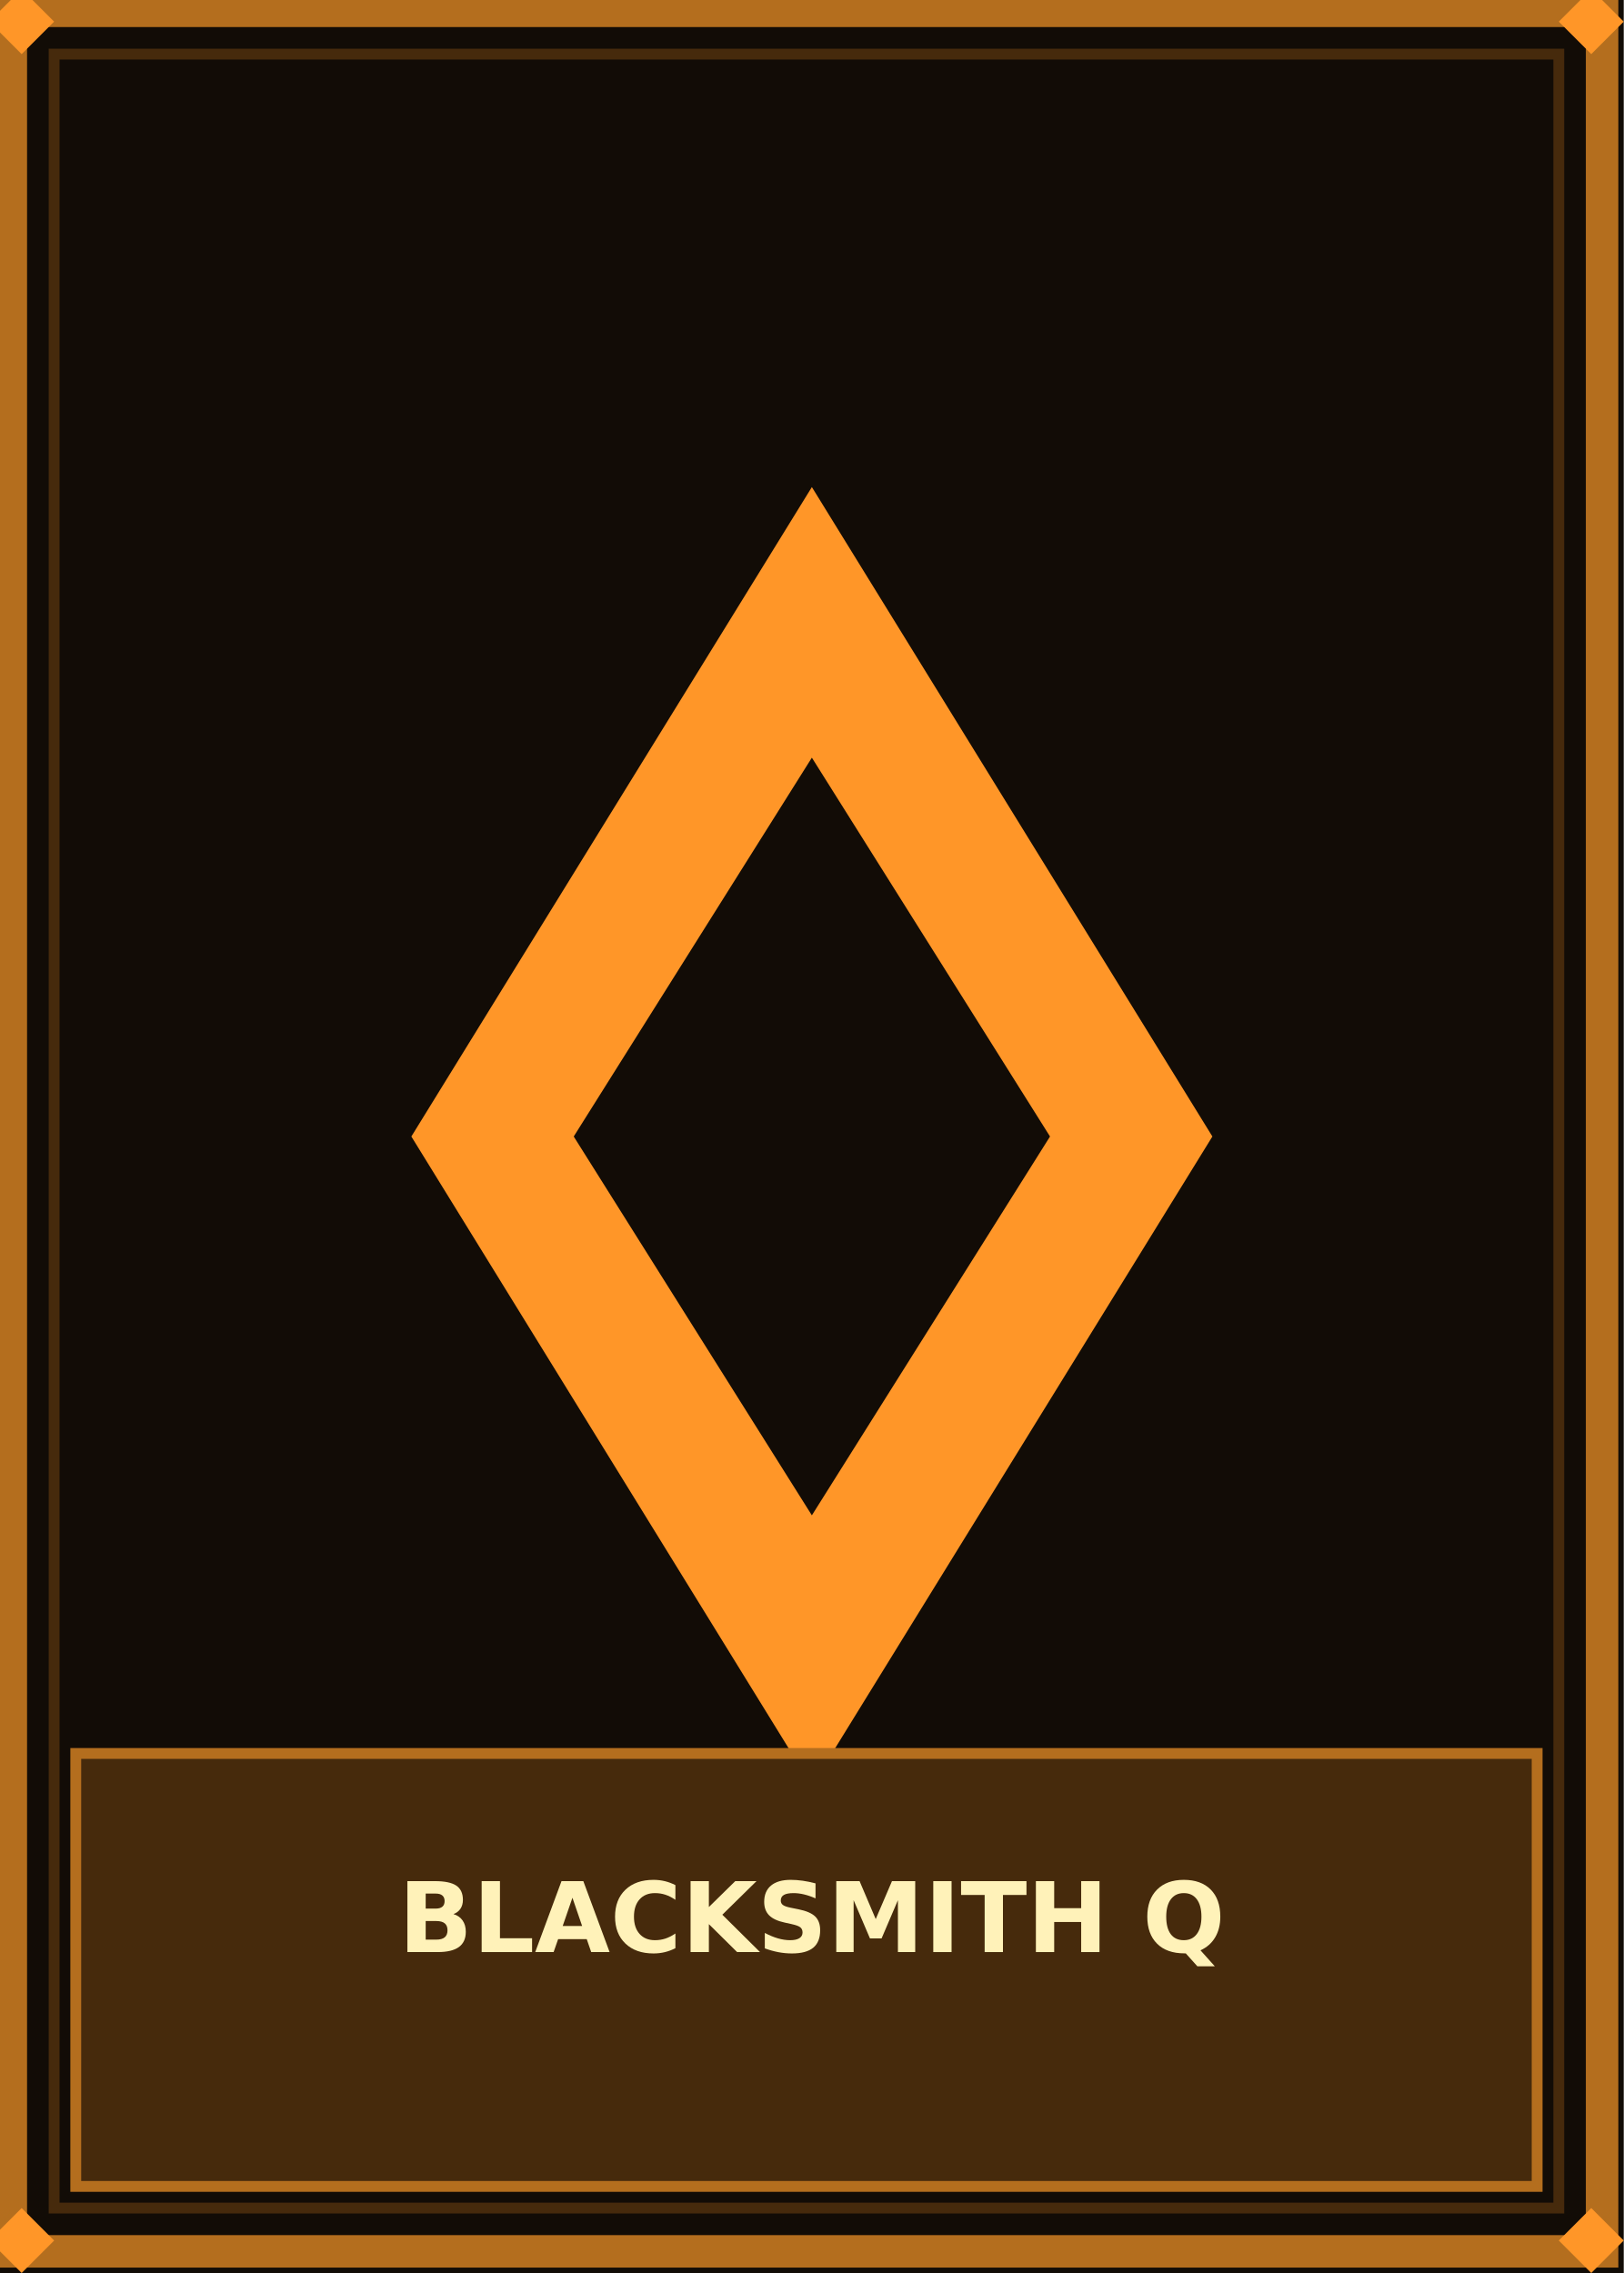
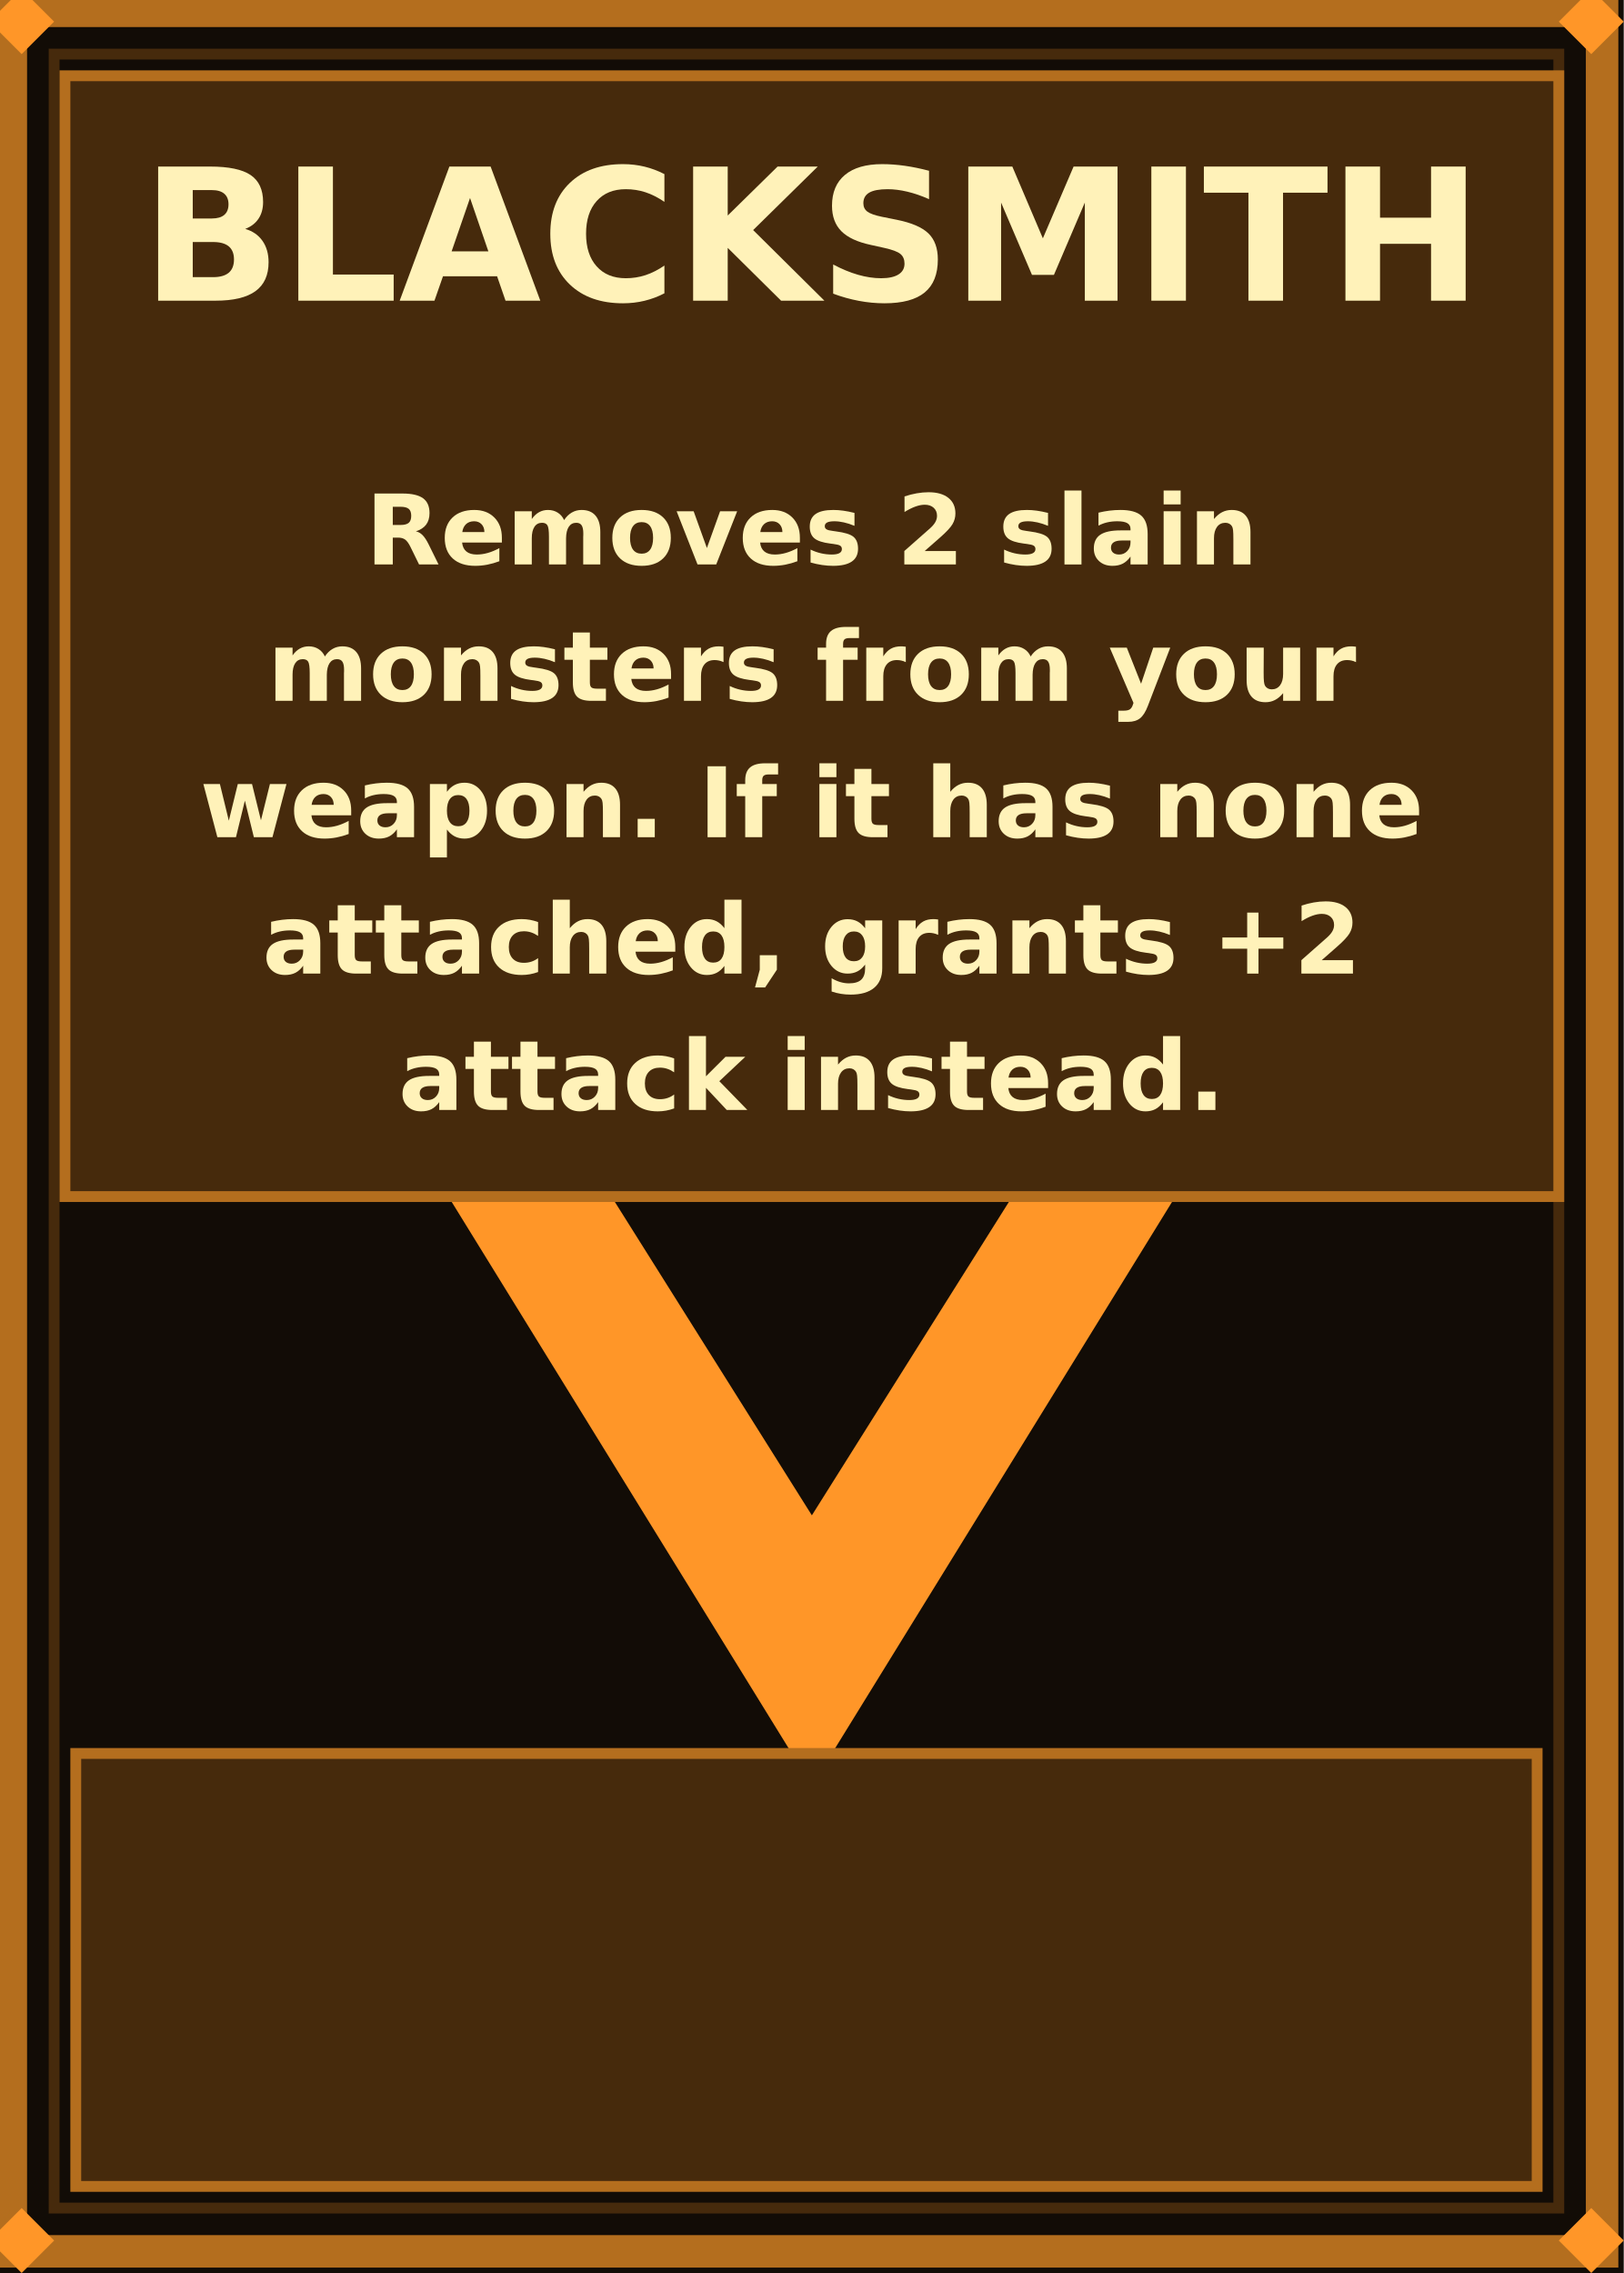
<svg xmlns="http://www.w3.org/2000/svg" width="150" height="210" viewBox="0 0 150 210">
  <rect x="0" y="0" width="150" height="210" fill="rgb(18,12,6)" />
  <rect x="1" y="1" width="147" height="207" fill="none" stroke="rgb(180,110,30)" stroke-width="3" />
  <rect x="5" y="5" width="139" height="199" fill="none" stroke="rgb(70,42,12)" stroke-width="1" />
  <polygon points="2,-1 5,2 2,5 -1,2" fill="rgb(255,150,40)" stroke-linejoin="round" />
  <polygon points="147,-1 150,2 147,5 144,2" fill="rgb(255,150,40)" stroke-linejoin="round" />
  <polygon points="2,204 5,207 2,210 -1,207" fill="rgb(255,150,40)" stroke-linejoin="round" />
  <polygon points="147,204 150,207 147,210 144,207" fill="rgb(255,150,40)" stroke-linejoin="round" />
  <polygon points="75,45 112,105 75,165 38,105" fill="rgb(255,150,40)" />
  <polygon points="75,70 97,105 75,140 53,105" fill="rgb(18,12,6)" />
  <rect x="7" y="162" width="135" height="40" fill="rgb(70,42,12)" />
  <rect x="7" y="162" width="135" height="40" fill="none" stroke="rgb(180,110,30)" stroke-width="1" />
-   <path transform="translate(36.81,180.35) scale(0.00439,-0.00439)" d="M786 915Q877 915 924.0 955.0Q971 995 971 1073Q971 1150 924.0 1190.5Q877 1231 786 1231H573V915ZM799 262Q915 262 973.5 311.0Q1032 360 1032 459Q1032 556 974.0 604.5Q916 653 799 653H573V262ZM1157 799Q1281 763 1349.0 666.0Q1417 569 1417 428Q1417 212 1271.0 106.0Q1125 0 827 0H188V1493H766Q1077 1493 1216.5 1399.0Q1356 1305 1356 1098Q1356 989 1305.0 912.5Q1254 836 1157 799Z" fill="rgb(255,242,185)" />
-   <path transform="translate(43.67,180.35) scale(0.00439,-0.00439)" d="M188 1493H573V291H1249V0H188Z" fill="rgb(255,242,185)" />
-   <path transform="translate(49.40,180.35) scale(0.00439,-0.00439)" d="M1094 272H492L397 0H10L563 1493H1022L1575 0H1188ZM588 549H997L793 1143Z" fill="rgb(255,242,185)" />
-   <path transform="translate(56.37,180.35) scale(0.00439,-0.00439)" d="M1372 82Q1266 27 1151.0 -1.0Q1036 -29 911 -29Q538 -29 320.0 179.5Q102 388 102 745Q102 1103 320.0 1311.5Q538 1520 911 1520Q1036 1520 1151.0 1492.0Q1266 1464 1372 1409V1100Q1265 1173 1161.0 1207.0Q1057 1241 942 1241Q736 1241 618.0 1109.0Q500 977 500 745Q500 514 618.0 382.0Q736 250 942 250Q1057 250 1161.0 284.0Q1265 318 1372 391Z" fill="rgb(255,242,185)" />
-   <path transform="translate(62.97,180.35) scale(0.00439,-0.00439)" d="M188 1493H573V948L1128 1493H1575L856 786L1649 0H1167L573 588V0H188Z" fill="rgb(255,242,185)" />
-   <path transform="translate(69.95,180.35) scale(0.00439,-0.00439)" d="M1227 1446V1130Q1104 1185 987.0 1213.0Q870 1241 766 1241Q628 1241 562.0 1203.0Q496 1165 496 1085Q496 1025 540.5 991.5Q585 958 702 934L866 901Q1115 851 1220.0 749.0Q1325 647 1325 459Q1325 212 1178.5 91.5Q1032 -29 731 -29Q589 -29 446.0 -2.0Q303 25 160 78V403Q303 327 436.5 288.5Q570 250 694 250Q820 250 887.0 292.0Q954 334 954 412Q954 482 908.5 520.0Q863 558 727 588L578 621Q354 669 250.5 774.0Q147 879 147 1057Q147 1280 291.0 1400.0Q435 1520 705 1520Q828 1520 958.0 1501.5Q1088 1483 1227 1446Z" fill="rgb(255,242,185)" />
-   <path transform="translate(76.43,180.35) scale(0.00439,-0.00439)" d="M188 1493H678L1018 694L1360 1493H1849V0H1485V1092L1141 287H897L553 1092V0H188Z" fill="rgb(255,242,185)" />
-   <path transform="translate(85.39,180.35) scale(0.00439,-0.00439)" d="M188 1493H573V0H188Z" fill="rgb(255,242,185)" />
-   <path transform="translate(88.74,180.35) scale(0.00439,-0.00439)" d="M10 1493H1386V1202H891V0H506V1202H10Z" fill="rgb(255,242,185)" />
-   <path transform="translate(94.87,180.35) scale(0.00439,-0.00439)" d="M188 1493H573V924H1141V1493H1526V0H1141V633H573V0H188Z" fill="rgb(255,242,185)" />
-   <path transform="translate(105.54,180.35) scale(0.00439,-0.00439)" d="M911 -27H881Q512 -27 307.0 177.0Q102 381 102 745Q102 1108 306.5 1314.0Q511 1520 870 1520Q1233 1520 1435.5 1316.0Q1638 1112 1638 745Q1638 493 1530.5 311.0Q1423 129 1221 37L1522 -299H1155ZM870 1241Q694 1241 597.0 1111.0Q500 981 500 745Q500 505 595.0 377.5Q690 250 870 250Q1047 250 1144.0 380.0Q1241 510 1241 745Q1241 981 1144.0 1111.0Q1047 1241 870 1241Z" fill="rgb(255,242,185)" />
+   <rect x="6" y="7.00" width="138" height="103.55" fill="rgb(70,42,12)" />
+   <rect x="6" y="7.00" width="138" height="103.55" fill="none" stroke="rgb(180,110,30)" stroke-width="1" />
+   <path transform="translate(13.05,27.78) scale(0.0083,-0.0083)" d="M786 915Q877 915 924.0 955.0Q971 995 971 1073Q971 1150 924.0 1190.5Q877 1231 786 1231H573V915ZM799 262Q915 262 973.5 311.0Q1032 360 1032 459Q1032 556 974.0 604.5Q916 653 799 653H573V262ZM1157 799Q1281 763 1349.0 666.0Q1417 569 1417 428Q1417 212 1271.0 106.0Q1125 0 827 0H188V1493H766Q1077 1493 1216.5 1399.0Q1356 1305 1356 1098Q1356 989 1305.0 912.5Q1254 836 1157 799Z" fill="rgb(255,242,185)" />
+   <path transform="translate(26.00,27.78) scale(0.0083,-0.0083)" d="M188 1493H573V291H1249V0H188Z" fill="rgb(255,242,185)" />
+   <path transform="translate(36.84,27.78) scale(0.0083,-0.0083)" d="M1094 272H492L397 0H10L563 1493H1022L1575 0H1188ZM588 549H997L793 1143Z" fill="rgb(255,242,185)" />
+   <path transform="translate(49.99,27.78) scale(0.0083,-0.0083)" d="M1372 82Q1266 27 1151.0 -1.0Q1036 -29 911 -29Q538 -29 320.0 179.5Q102 388 102 745Q102 1103 320.0 1311.5Q538 1520 911 1520Q1036 1520 1151.0 1492.0Q1266 1464 1372 1409V1100Q1265 1173 1161.0 1207.0Q1057 1241 942 1241Q736 1241 618.0 1109.0Q500 977 500 745Q500 514 618.0 382.0Q736 250 942 250Q1057 250 1161.0 284.0Q1265 318 1372 391Z" fill="rgb(255,242,185)" />
+   <path transform="translate(62.47,27.78) scale(0.0083,-0.0083)" d="M188 1493H573V948L1128 1493H1575L856 786L1649 0H1167L573 588V0H188Z" fill="rgb(255,242,185)" />
+   <path transform="translate(75.64,27.78) scale(0.0083,-0.0083)" d="M1227 1446V1130Q1104 1185 987.0 1213.0Q870 1241 766 1241Q628 1241 562.0 1203.0Q496 1165 496 1085Q496 1025 540.5 991.5Q585 958 702 934L866 901Q1115 851 1220.0 749.0Q1325 647 1325 459Q1325 212 1178.5 91.5Q1032 -29 731 -29Q589 -29 446.0 -2.0Q303 25 160 78V403Q303 327 436.5 288.5Q570 250 694 250Q820 250 887.0 292.0Q954 334 954 412Q954 482 908.5 520.0Q863 558 727 588L578 621Q354 669 250.5 774.0Q147 879 147 1057Q147 1280 291.0 1400.0Q435 1520 705 1520Q828 1520 958.0 1501.5Q1088 1483 1227 1446Z" fill="rgb(255,242,185)" />
+   <path transform="translate(87.89,27.78) scale(0.0083,-0.0083)" d="M188 1493H678L1018 694L1360 1493H1849V0H1485V1092L1141 287H897L553 1092V0H188Z" fill="rgb(255,242,185)" />
+   <path transform="translate(104.80,27.78) scale(0.0083,-0.0083)" d="M188 1493H573V0H188Z" fill="rgb(255,242,185)" />
+   <path transform="translate(111.13,27.78) scale(0.0083,-0.0083)" d="M10 1493H1386V1202H891V0H506V1202H10Z" fill="rgb(255,242,185)" />
+   <path transform="translate(122.73,27.78) scale(0.0083,-0.0083)" d="M188 1493H573V924H1141V1493H1526V0H1141V633H573V0H188Z" fill="rgb(255,242,185)" />
+   <path transform="translate(33.77,52.15) scale(0.00439,-0.00439)" d="M735 831Q856 831 908.5 876.0Q961 921 961 1024Q961 1126 908.5 1170.0Q856 1214 735 1214H573V831ZM573 565V0H188V1493H776Q1071 1493 1208.5 1394.0Q1346 1295 1346 1081Q1346 933 1274.5 838.0Q1203 743 1059 698Q1138 680 1200.5 616.5Q1263 553 1327 424L1536 0H1126L944 371Q889 483 832.5 524.0Q776 565 682 565Z" fill="rgb(255,242,185)" />
+   <path transform="translate(40.70,52.15) scale(0.00439,-0.00439)" d="M1290 563V461H453Q466 335 544.0 272.0Q622 209 762 209Q875 209 993.5 242.5Q1112 276 1237 344V68Q1110 20 983.0 -4.5Q856 -29 729 -29Q425 -29 256.5 125.5Q88 280 88 559Q88 833 253.5 990.0Q419 1147 709 1147Q973 1147 1131.5 988.0Q1290 829 1290 563ZM922 682Q922 784 862.5 846.5Q803 909 707 909Q603 909 538.0 850.5Q473 792 457 682Z" fill="rgb(255,242,185)" />
+   <path transform="translate(46.80,52.15) scale(0.00439,-0.00439)" d="M1210 934Q1278 1038 1371.5 1092.5Q1465 1147 1577 1147Q1770 1147 1871.0 1028.0Q1972 909 1972 682V0H1612V584Q1613 597 1613.5 611.0Q1614 625 1614 651Q1614 770 1579.0 823.5Q1544 877 1466 877Q1364 877 1308.5 793.0Q1253 709 1251 550V0H891V584Q891 770 859.0 823.5Q827 877 745 877Q642 877 586.0 792.5Q530 708 530 551V0H170V1120H530V956Q596 1051 681.5 1099.0Q767 1147 870 1147Q986 1147 1075.0 1091.0Q1164 1035 1210 934Z" fill="rgb(255,242,185)" />
+   <path transform="translate(56.18,52.15) scale(0.00439,-0.00439)" d="M705 891Q586 891 523.5 805.5Q461 720 461 559Q461 398 523.5 312.5Q586 227 705 227Q822 227 884.0 312.5Q946 398 946 559Q946 720 884.0 805.5Q822 891 705 891ZM705 1147Q994 1147 1156.5 991.0Q1319 835 1319 559Q1319 283 1156.5 127.0Q994 -29 705 -29Q415 -29 251.5 127.0Q88 283 88 559Q88 835 251.5 991.0Q415 1147 705 1147Z" fill="rgb(255,242,185)" />
+   <path transform="translate(62.37,52.15) scale(0.00439,-0.00439)" d="M31 1120H389L668 346L946 1120H1305L864 0H471Z" fill="rgb(255,242,185)" />
+   <path transform="translate(68.23,52.15) scale(0.00439,-0.00439)" d="M1290 563V461H453Q466 335 544.0 272.0Q622 209 762 209Q875 209 993.5 242.5Q1112 276 1237 344V68Q1110 20 983.0 -4.5Q856 -29 729 -29Q425 -29 256.5 125.5Q88 280 88 559Q88 833 253.5 990.0Q419 1147 709 1147Q973 1147 1131.5 988.0Q1290 829 1290 563ZM922 682Q922 784 862.5 846.5Q803 909 707 909Q603 909 538.0 850.5Q473 792 457 682Z" fill="rgb(255,242,185)" />
+   <path transform="translate(74.34,52.15) scale(0.00439,-0.00439)" d="M1047 1085V813Q932 861 825.0 885.0Q718 909 623 909Q521 909 471.5 883.5Q422 858 422 805Q422 762 459.5 739.0Q497 716 594 705L657 696Q932 661 1027.0 581.0Q1122 501 1122 330Q1122 151 990.0 61.0Q858 -29 596 -29Q485 -29 366.5 -11.5Q248 6 123 41V313Q230 261 342.5 235.0Q455 209 571 209Q676 209 729.0 238.0Q782 267 782 324Q782 372 745.5 395.5Q709 419 600 432L537 440Q298 470 202.0 551.0Q106 632 106 797Q106 975 228.0 1061.0Q350 1147 602 1147Q701 1147 810.0 1132.0Q919 1117 1047 1085Z" fill="rgb(255,242,185)" />
+   <path transform="translate(82.83,52.15) scale(0.00439,-0.00439)" d="M590 283H1247V0H162V283L707 764Q780 830 815.0 893.0Q850 956 850 1024Q850 1129 779.5 1193.0Q709 1257 592 1257Q502 1257 395.0 1218.5Q288 1180 166 1104V1432Q296 1475 423.0 1497.5Q550 1520 672 1520Q940 1520 1088.5 1402.0Q1237 1284 1237 1073Q1237 951 1174.0 845.5Q1111 740 909 563Z" fill="rgb(255,242,185)" />
+   <path transform="translate(92.22,52.15) scale(0.00439,-0.00439)" d="M1047 1085V813Q932 861 825.0 885.0Q718 909 623 909Q521 909 471.5 883.5Q422 858 422 805Q422 762 459.5 739.0Q497 716 594 705L657 696Q932 661 1027.0 581.0Q1122 501 1122 330Q1122 151 990.0 61.0Q858 -29 596 -29Q485 -29 366.5 -11.5Q248 6 123 41V313Q230 261 342.5 235.0Q455 209 571 209Q676 209 729.0 238.0Q782 267 782 324Q782 372 745.5 395.5Q709 419 600 432L537 440Q298 470 202.0 551.0Q106 632 106 797Q106 975 228.0 1061.0Q350 1147 602 1147Q701 1147 810.0 1132.0Q919 1117 1047 1085Z" fill="rgb(255,242,185)" />
+   <path transform="translate(97.58,52.15) scale(0.00439,-0.00439)" d="M172 1556H530V0H172Z" fill="rgb(255,242,185)" />
+   <path transform="translate(100.66,52.15) scale(0.00439,-0.00439)" d="M674 504Q562 504 505.5 466.0Q449 428 449 354Q449 286 494.5 247.5Q540 209 621 209Q722 209 791.0 281.5Q860 354 860 463V504ZM1221 639V0H860V166Q788 64 698.0 17.5Q608 -29 479 -29Q305 -29 196.5 72.5Q88 174 88 336Q88 533 223.5 625.0Q359 717 649 717H860V745Q860 830 793.0 869.5Q726 909 584 909Q469 909 370.0 886.0Q271 863 186 817V1090Q301 1118 417.0 1132.5Q533 1147 649 1147Q952 1147 1086.5 1027.5Q1221 908 1221 639Z" fill="rgb(255,242,185)" />
+   <path transform="translate(106.74,52.15) scale(0.00439,-0.00439)" d="M172 1120H530V0H172ZM172 1556H530V1264H172Z" fill="rgb(255,242,185)" />
+   <path transform="translate(109.82,52.15) scale(0.00439,-0.00439)" d="M1298 682V0H938V111V522Q938 667 931.5 722.0Q925 777 909 803Q888 838 852.0 857.5Q816 877 770 877Q658 877 594.0 790.5Q530 704 530 551V0H172V1120H530V956Q611 1054 702.0 1100.5Q793 1147 903 1147Q1097 1147 1197.5 1028.0Q1298 909 1298 682Z" fill="rgb(255,242,185)" />
+   <path transform="translate(24.70,64.75) scale(0.00439,-0.00439)" d="M1210 934Q1278 1038 1371.5 1092.5Q1465 1147 1577 1147Q1770 1147 1871.0 1028.0Q1972 909 1972 682V0H1612V584Q1613 597 1613.5 611.0Q1614 625 1614 651Q1614 770 1579.0 823.5Q1544 877 1466 877Q1364 877 1308.5 793.0Q1253 709 1251 550V0H891V584Q891 770 859.0 823.5Q827 877 745 877Q642 877 586.0 792.5Q530 708 530 551V0H170V1120H530V956Q596 1051 681.5 1099.0Q767 1147 870 1147Q986 1147 1075.0 1091.0Q1164 1035 1210 934Z" fill="rgb(255,242,185)" />
+   <path transform="translate(34.08,64.75) scale(0.00439,-0.00439)" d="M705 891Q586 891 523.5 805.5Q461 720 461 559Q461 398 523.5 312.5Q586 227 705 227Q822 227 884.0 312.5Q946 398 946 559Q946 720 884.0 805.5Q822 891 705 891ZM705 1147Q994 1147 1156.5 991.0Q1319 835 1319 559Q1319 283 1156.5 127.0Q994 -29 705 -29Q415 -29 251.5 127.0Q88 283 88 559Q88 835 251.5 991.0Q415 1147 705 1147Z" fill="rgb(255,242,185)" />
+   <path transform="translate(40.26,64.75) scale(0.00439,-0.00439)" d="M1298 682V0H938V111V522Q938 667 931.5 722.0Q925 777 909 803Q888 838 852.0 857.5Q816 877 770 877Q658 877 594.0 790.5Q530 704 530 551V0H172V1120H530V956Q611 1054 702.0 1100.5Q793 1147 903 1147Q1097 1147 1197.5 1028.0Q1298 909 1298 682Z" fill="rgb(255,242,185)" />
+   <path transform="translate(46.67,64.75) scale(0.00439,-0.00439)" d="M1047 1085V813Q932 861 825.0 885.0Q718 909 623 909Q521 909 471.5 883.5Q422 858 422 805Q422 762 459.5 739.0Q497 716 594 705L657 696Q932 661 1027.0 581.0Q1122 501 1122 330Q1122 151 990.0 61.0Q858 -29 596 -29Q485 -29 366.5 -11.5Q248 6 123 41V313Q230 261 342.5 235.0Q455 209 571 209Q676 209 729.0 238.0Q782 267 782 324Q782 372 745.5 395.5Q709 419 600 432L537 440Q298 470 202.0 551.0Q106 632 106 797Q106 975 228.0 1061.0Q350 1147 602 1147Q701 1147 810.0 1132.0Q919 1117 1047 1085Z" fill="rgb(255,242,185)" />
+   <path transform="translate(52.02,64.75) scale(0.00439,-0.00439)" d="M563 1438V1120H932V864H563V389Q563 311 594.0 283.5Q625 256 717 256H901V0H594Q382 0 293.5 88.5Q205 177 205 389V864H27V1120H205V1438Z" fill="rgb(255,242,185)" />
+   <path transform="translate(56.33,64.75) scale(0.00439,-0.00439)" d="M1290 563V461H453Q466 335 544.0 272.0Q622 209 762 209Q875 209 993.5 242.5Q1112 276 1237 344V68Q1110 20 983.0 -4.5Q856 -29 729 -29Q425 -29 256.5 125.5Q88 280 88 559Q88 833 253.5 990.0Q419 1147 709 1147Q973 1147 1131.5 988.0Q1290 829 1290 563ZM922 682Q922 784 862.5 846.5Q803 909 707 909Q603 909 538.0 850.5Q473 792 457 682Z" fill="rgb(255,242,185)" />
+   <path transform="translate(62.43,64.75) scale(0.00439,-0.00439)" d="M1004 815Q957 837 910.5 847.5Q864 858 817 858Q679 858 604.5 769.5Q530 681 530 516V0H172V1120H530V936Q599 1046 688.5 1096.5Q778 1147 903 1147Q921 1147 942.0 1145.5Q963 1144 1003 1139Z" fill="rgb(255,242,185)" />
+   <path transform="translate(66.87,64.75) scale(0.00439,-0.00439)" d="M1047 1085V813Q932 861 825.0 885.0Q718 909 623 909Q521 909 471.5 883.5Q422 858 422 805Q422 762 459.5 739.0Q497 716 594 705L657 696Q932 661 1027.0 581.0Q1122 501 1122 330Q1122 151 990.0 61.0Q858 -29 596 -29Q485 -29 366.5 -11.5Q248 6 123 41V313Q230 261 342.5 235.0Q455 209 571 209Q676 209 729.0 238.0Q782 267 782 324Q782 372 745.5 395.5Q709 419 600 432L537 440Q298 470 202.0 551.0Q106 632 106 797Q106 975 228.0 1061.0Q350 1147 602 1147Q701 1147 810.0 1132.0Q919 1117 1047 1085Z" fill="rgb(255,242,185)" />
+   <path transform="translate(75.36,64.75) scale(0.00439,-0.00439)" d="M909 1556V1321H711Q635 1321 605.0 1293.5Q575 1266 575 1198V1120H881V864H575V0H217V864H39V1120H217V1198Q217 1381 319.0 1468.5Q421 1556 635 1556Z" fill="rgb(255,242,185)" />
+   <path transform="translate(79.27,64.75) scale(0.00439,-0.00439)" d="M1004 815Q957 837 910.5 847.5Q864 858 817 858Q679 858 604.5 769.5Q530 681 530 516V0H172V1120H530V936Q599 1046 688.5 1096.5Q778 1147 903 1147Q921 1147 942.0 1145.5Q963 1144 1003 1139Z" fill="rgb(255,242,185)" />
+   <path transform="translate(83.71,64.75) scale(0.00439,-0.00439)" d="M705 891Q586 891 523.5 805.5Q461 720 461 559Q461 398 523.5 312.5Q586 227 705 227Q822 227 884.0 312.5Q946 398 946 559Q946 720 884.0 805.5Q822 891 705 891ZM705 1147Q994 1147 1156.5 991.0Q1319 835 1319 559Q1319 283 1156.5 127.0Q994 -29 705 -29Q415 -29 251.5 127.0Q88 283 88 559Q88 835 251.5 991.0Q415 1147 705 1147Z" fill="rgb(255,242,185)" />
+   <path transform="translate(89.90,64.75) scale(0.00439,-0.00439)" d="M1210 934Q1278 1038 1371.5 1092.5Q1465 1147 1577 1147Q1770 1147 1871.0 1028.0Q1972 909 1972 682V0H1612V584Q1613 597 1613.5 611.0Q1614 625 1614 651Q1614 770 1579.0 823.5Q1544 877 1466 877Q1364 877 1308.5 793.0Q1253 709 1251 550V0H891V584Q891 770 859.0 823.5Q827 877 745 877Q642 877 586.0 792.5Q530 708 530 551V0H170V1120H530V956Q596 1051 681.5 1099.0Q767 1147 870 1147Q986 1147 1075.0 1091.0Q1164 1035 1210 934Z" fill="rgb(255,242,185)" />
+   <path transform="translate(102.41,64.75) scale(0.00439,-0.00439)" d="M25 1120H383L684 360L940 1120H1298L827 -106Q756 -293 661.5 -367.5Q567 -442 412 -442H205V-207H317Q408 -207 449.5 -178.0Q491 -149 514 -74L524 -43Z" fill="rgb(255,242,185)" />
+   <path transform="translate(108.27,64.75) scale(0.00439,-0.00439)" d="M705 891Q586 891 523.5 805.5Q461 720 461 559Q461 398 523.5 312.5Q586 227 705 227Q822 227 884.0 312.5Q946 398 946 559Q946 720 884.0 805.5Q822 891 705 891ZM705 1147Q994 1147 1156.5 991.0Q1319 835 1319 559Q1319 283 1156.5 127.0Q994 -29 705 -29Q415 -29 251.5 127.0Q88 283 88 559Q88 835 251.5 991.0Q415 1147 705 1147Z" fill="rgb(255,242,185)" />
+   <path transform="translate(114.46,64.75) scale(0.00439,-0.00439)" d="M160 436V1120H520V1008Q520 917 519.0 779.5Q518 642 518 596Q518 461 525.0 401.5Q532 342 549 315Q571 280 606.5 261.0Q642 242 688 242Q800 242 864.0 328.0Q928 414 928 567V1120H1286V0H928V162Q847 64 756.5 17.5Q666 -29 557 -29Q363 -29 261.5 90.0Q160 209 160 436Z" fill="rgb(255,242,185)" />
+   <path transform="translate(120.86,64.75) scale(0.00439,-0.00439)" d="M1004 815Q957 837 910.5 847.5Q864 858 817 858Q679 858 604.5 769.5Q530 681 530 516V0H172V1120H530V936Q599 1046 688.5 1096.5Q778 1147 903 1147Q921 1147 942.0 1145.5Q963 1144 1003 1139Z" fill="rgb(255,242,185)" />
+   <path transform="translate(18.47,77.35) scale(0.00439,-0.00439)" d="M72 1120H420L608 348L797 1120H1096L1284 356L1473 1120H1821L1526 0H1135L946 770L758 0H367Z" fill="rgb(255,242,185)" />
+   <path transform="translate(26.78,77.35) scale(0.00439,-0.00439)" d="M1290 563V461H453Q466 335 544.0 272.0Q622 209 762 209Q875 209 993.5 242.5Q1112 276 1237 344V68Q1110 20 983.0 -4.5Q856 -29 729 -29Q425 -29 256.5 125.5Q88 280 88 559Q88 833 253.5 990.0Q419 1147 709 1147Q973 1147 1131.5 988.0Q1290 829 1290 563ZM922 682Q922 784 862.5 846.5Q803 909 707 909Q603 909 538.0 850.5Q473 792 457 682Z" fill="rgb(255,242,185)" />
+   <path transform="translate(32.89,77.35) scale(0.00439,-0.00439)" d="M674 504Q562 504 505.5 466.0Q449 428 449 354Q449 286 494.5 247.5Q540 209 621 209Q722 209 791.0 281.5Q860 354 860 463V504ZM1221 639V0H860V166Q788 64 698.0 17.5Q608 -29 479 -29Q305 -29 196.5 72.5Q88 174 88 336Q88 533 223.5 625.0Q359 717 649 717H860V745Q860 830 793.0 869.5Q726 909 584 909Q469 909 370.0 886.0Q271 863 186 817V1090Q301 1118 417.0 1132.5Q533 1147 649 1147Q952 1147 1086.5 1027.5Q1221 908 1221 639Z" fill="rgb(255,242,185)" />
+   <path transform="translate(38.96,77.35) scale(0.00439,-0.00439)" d="M530 162V-426H172V1120H530V956Q604 1054 694.0 1100.5Q784 1147 901 1147Q1108 1147 1241.0 982.5Q1374 818 1374 559Q1374 300 1241.0 135.5Q1108 -29 901 -29Q784 -29 694.0 17.5Q604 64 530 162ZM768 887Q653 887 591.5 802.5Q530 718 530 559Q530 400 591.5 315.5Q653 231 768 231Q883 231 943.5 315.0Q1004 399 1004 559Q1004 719 943.5 803.0Q883 887 768 887Z" fill="rgb(255,242,185)" />
+   <path transform="translate(45.40,77.35) scale(0.00439,-0.00439)" d="M705 891Q586 891 523.5 805.5Q461 720 461 559Q461 398 523.5 312.5Q586 227 705 227Q822 227 884.0 312.5Q946 398 946 559Q946 720 884.0 805.5Q822 891 705 891ZM705 1147Q994 1147 1156.5 991.0Q1319 835 1319 559Q1319 283 1156.5 127.0Q994 -29 705 -29Q415 -29 251.5 127.0Q88 283 88 559Q88 835 251.5 991.0Q415 1147 705 1147Z" fill="rgb(255,242,185)" />
+   <path transform="translate(51.58,77.35) scale(0.00439,-0.00439)" d="M1298 682V0H938V111V522Q938 667 931.5 722.0Q925 777 909 803Q888 838 852.0 857.5Q816 877 770 877Q658 877 594.0 790.5Q530 704 530 551V0H172V1120H530V956Q611 1054 702.0 1100.5Q793 1147 903 1147Q1097 1147 1197.5 1028.0Q1298 909 1298 682Z" fill="rgb(255,242,185)" />
+   <path transform="translate(57.99,77.35) scale(0.00439,-0.00439)" d="M209 387H569V0H209Z" fill="rgb(255,242,185)" />
+   <path transform="translate(64.54,77.35) scale(0.00439,-0.00439)" d="M188 1493H573V0H188Z" fill="rgb(255,242,185)" />
+   <path transform="translate(67.89,77.35) scale(0.00439,-0.00439)" d="M909 1556V1321H711Q635 1321 605.0 1293.5Q575 1266 575 1198V1120H881V864H575V0H217V864H39V1120H217V1198Q217 1381 319.0 1468.5Q421 1556 635 1556Z" fill="rgb(255,242,185)" />
+   <path transform="translate(74.94,77.35) scale(0.00439,-0.00439)" d="M172 1120H530V0H172ZM172 1556H530V1264H172Z" fill="rgb(255,242,185)" />
+   <path transform="translate(78.03,77.35) scale(0.00439,-0.00439)" d="M563 1438V1120H932V864H563V389Q563 311 594.0 283.5Q625 256 717 256H901V0H594Q382 0 293.5 88.5Q205 177 205 389V864H27V1120H205V1438Z" fill="rgb(255,242,185)" />
+   <path transform="translate(85.46,77.35) scale(0.00439,-0.00439)" d="M1298 682V0H938V111V520Q938 667 931.5 722.0Q925 777 909 803Q888 838 852.0 857.5Q816 877 770 877Q658 877 594.0 790.5Q530 704 530 551V0H172V1556H530V956Q611 1054 702.0 1100.5Q793 1147 903 1147Q1097 1147 1197.5 1028.0Q1298 909 1298 682Z" fill="rgb(255,242,185)" />
+   <path transform="translate(91.87,77.35) scale(0.00439,-0.00439)" d="M674 504Q562 504 505.5 466.0Q449 428 449 354Q449 286 494.5 247.5Q540 209 621 209Q722 209 791.0 281.5Q860 354 860 463V504ZM1221 639V0H860V166Q788 64 698.0 17.5Q608 -29 479 -29Q305 -29 196.5 72.5Q88 174 88 336Q88 533 223.5 625.0Q359 717 649 717H860V745Q860 830 793.0 869.5Q726 909 584 909Q469 909 370.0 886.0Q271 863 186 817V1090Q301 1118 417.0 1132.5Q533 1147 649 1147Q952 1147 1086.5 1027.5Q1221 908 1221 639Z" fill="rgb(255,242,185)" />
+   <path transform="translate(97.94,77.35) scale(0.00439,-0.00439)" d="M1047 1085V813Q932 861 825.0 885.0Q718 909 623 909Q521 909 471.5 883.5Q422 858 422 805Q422 762 459.5 739.0Q497 716 594 705L657 696Q932 661 1027.0 581.0Q1122 501 1122 330Q1122 151 990.0 61.0Q858 -29 596 -29Q485 -29 366.5 -11.5Q248 6 123 41V313Q230 261 342.5 235.0Q455 209 571 209Q676 209 729.0 238.0Q782 267 782 324Q782 372 745.5 395.5Q709 419 600 432L537 440Q298 470 202.0 551.0Q106 632 106 797Q106 975 228.0 1061.0Q350 1147 602 1147Q701 1147 810.0 1132.0Q919 1117 1047 1085Z" fill="rgb(255,242,185)" />
+   <path transform="translate(106.43,77.35) scale(0.00439,-0.00439)" d="M1298 682V0H938V111V522Q938 667 931.5 722.0Q925 777 909 803Q888 838 852.0 857.5Q816 877 770 877Q658 877 594.0 790.5Q530 704 530 551V0H172V1120H530V956Q611 1054 702.0 1100.5Q793 1147 903 1147Q1097 1147 1197.5 1028.0Q1298 909 1298 682Z" fill="rgb(255,242,185)" />
+   <path transform="translate(112.84,77.35) scale(0.00439,-0.00439)" d="M705 891Q586 891 523.5 805.5Q461 720 461 559Q461 398 523.5 312.5Q586 227 705 227Q822 227 884.0 312.5Q946 398 946 559Q946 720 884.0 805.5Q822 891 705 891ZM705 1147Q994 1147 1156.5 991.0Q1319 835 1319 559Q1319 283 1156.5 127.0Q994 -29 705 -29Q415 -29 251.5 127.0Q88 283 88 559Q88 835 251.5 991.0Q415 1147 705 1147Z" fill="rgb(255,242,185)" />
+   <path transform="translate(119.02,77.35) scale(0.00439,-0.00439)" d="M1298 682V0H938V111V522Q938 667 931.5 722.0Q925 777 909 803Q888 838 852.0 857.5Q816 877 770 877Q658 877 594.0 790.5Q530 704 530 551V0H172V1120H530V956Q611 1054 702.0 1100.5Q793 1147 903 1147Q1097 1147 1197.5 1028.0Q1298 909 1298 682Z" fill="rgb(255,242,185)" />
+   <path transform="translate(125.43,77.35) scale(0.00439,-0.00439)" d="M1290 563V461H453Q466 335 544.0 272.0Q622 209 762 209Q875 209 993.5 242.5Q1112 276 1237 344V68Q1110 20 983.0 -4.5Q856 -29 729 -29Q425 -29 256.5 125.5Q88 280 88 559Q88 833 253.5 990.0Q419 1147 709 1147Q973 1147 1131.5 988.0Q1290 829 1290 563ZM922 682Q922 784 862.5 846.5Q803 909 707 909Q603 909 538.0 850.5Q473 792 457 682Z" fill="rgb(255,242,185)" />
+   <path transform="translate(24.23,89.95) scale(0.00439,-0.00439)" d="M674 504Q562 504 505.5 466.0Q449 428 449 354Q449 286 494.5 247.5Q540 209 621 209Q722 209 791.0 281.5Q860 354 860 463V504ZM1221 639V0H860V166Q788 64 698.0 17.5Q608 -29 479 -29Q305 -29 196.5 72.5Q88 174 88 336Q88 533 223.5 625.0Q359 717 649 717H860V745Q860 830 793.0 869.5Q726 909 584 909Q469 909 370.0 886.0Q271 863 186 817V1090Q301 1118 417.0 1132.5Q533 1147 649 1147Q952 1147 1086.5 1027.5Q1221 908 1221 639Z" fill="rgb(255,242,185)" />
+   <path transform="translate(30.30,89.95) scale(0.00439,-0.00439)" d="M563 1438V1120H932V864H563V389Q563 311 594.0 283.5Q625 256 717 256H901V0H594Q382 0 293.5 88.5Q205 177 205 389V864H27V1120H205V1438Z" fill="rgb(255,242,185)" />
+   <path transform="translate(34.60,89.95) scale(0.00439,-0.00439)" d="M563 1438V1120H932V864H563V389Q563 311 594.0 283.5Q625 256 717 256H901V0H594Q382 0 293.5 88.5Q205 177 205 389V864H27V1120H205V1438Z" fill="rgb(255,242,185)" />
+   <path transform="translate(38.90,89.95) scale(0.00439,-0.00439)" d="M674 504Q562 504 505.5 466.0Q449 428 449 354Q449 286 494.5 247.5Q540 209 621 209Q722 209 791.0 281.5Q860 354 860 463V504ZM1221 639V0H860V166Q788 64 698.0 17.5Q608 -29 479 -29Q305 -29 196.5 72.5Q88 174 88 336Q88 533 223.5 625.0Q359 717 649 717H860V745Q860 830 793.0 869.5Q726 909 584 909Q469 909 370.0 886.0Q271 863 186 817V1090Q301 1118 417.0 1132.5Q533 1147 649 1147Q952 1147 1086.5 1027.5Q1221 908 1221 639Z" fill="rgb(255,242,185)" />
+   <path transform="translate(44.98,89.95) scale(0.00439,-0.00439)" d="M1077 1085V793Q1004 843 930.5 867.0Q857 891 778 891Q628 891 544.5 803.5Q461 716 461 559Q461 402 544.5 314.5Q628 227 778 227Q862 227 937.5 252.0Q1013 277 1077 326V33Q993 2 906.5 -13.5Q820 -29 733 -29Q430 -29 259.0 126.5Q88 282 88 559Q88 836 259.0 991.5Q430 1147 733 1147Q821 1147 906.5 1131.5Q992 1116 1077 1085Z" fill="rgb(255,242,185)" />
+   <path transform="translate(50.31,89.95) scale(0.00439,-0.00439)" d="M1298 682V0H938V111V520Q938 667 931.5 722.0Q925 777 909 803Q888 838 852.0 857.5Q816 877 770 877Q658 877 594.0 790.5Q530 704 530 551V0H172V1556H530V956Q611 1054 702.0 1100.5Q793 1147 903 1147Q1097 1147 1197.5 1028.0Q1298 909 1298 682Z" fill="rgb(255,242,185)" />
+   <path transform="translate(56.72,89.95) scale(0.00439,-0.00439)" d="M1290 563V461H453Q466 335 544.0 272.0Q622 209 762 209Q875 209 993.5 242.5Q1112 276 1237 344V68Q1110 20 983.0 -4.5Q856 -29 729 -29Q425 -29 256.5 125.5Q88 280 88 559Q88 833 253.5 990.0Q419 1147 709 1147Q973 1147 1131.5 988.0Q1290 829 1290 563ZM922 682Q922 784 862.5 846.5Q803 909 707 909Q603 909 538.0 850.5Q473 792 457 682Z" fill="rgb(255,242,185)" />
+   <path transform="translate(62.82,89.95) scale(0.00439,-0.00439)" d="M934 956V1556H1294V0H934V162Q860 63 771.0 17.0Q682 -29 565 -29Q358 -29 225.0 135.5Q92 300 92 559Q92 818 225.0 982.5Q358 1147 565 1147Q681 1147 770.5 1100.5Q860 1054 934 956ZM698 231Q813 231 873.5 315.0Q934 399 934 559Q934 719 873.5 803.0Q813 887 698 887Q584 887 523.5 803.0Q463 719 463 559Q463 399 523.5 315.0Q584 231 698 231Z" fill="rgb(255,242,185)" />
+   <path transform="translate(69.27,89.95) scale(0.00439,-0.00439)" d="M209 387H569V82L322 -291H109L209 82Z" fill="rgb(255,242,185)" />
+   <path transform="translate(75.82,89.95) scale(0.00439,-0.00439)" d="M934 190Q860 92 771.0 46.0Q682 0 565 0Q360 0 226.0 161.5Q92 323 92 573Q92 824 226.0 984.5Q360 1145 565 1145Q682 1145 771.0 1099.0Q860 1053 934 954V1120H1294V113Q1294 -157 1123.5 -299.5Q953 -442 629 -442Q524 -442 426.0 -426.0Q328 -410 229 -377V-98Q323 -152 413.0 -178.5Q503 -205 594 -205Q770 -205 852.0 -128.0Q934 -51 934 113ZM698 887Q587 887 525.0 805.0Q463 723 463 573Q463 419 523.0 339.5Q583 260 698 260Q810 260 872.0 342.0Q934 424 934 573Q934 723 872.0 805.0Q810 887 698 887Z" fill="rgb(255,242,185)" />
+   <path transform="translate(82.26,89.95) scale(0.00439,-0.00439)" d="M1004 815Q957 837 910.5 847.5Q864 858 817 858Q679 858 604.5 769.5Q530 681 530 516V0H172V1120H530V936Q599 1046 688.5 1096.5Q778 1147 903 1147Q921 1147 942.0 1145.5Q963 1144 1003 1139Z" fill="rgb(255,242,185)" />
+   <path transform="translate(86.70,89.95) scale(0.00439,-0.00439)" d="M674 504Q562 504 505.5 466.0Q449 428 449 354Q449 286 494.5 247.5Q540 209 621 209Q722 209 791.0 281.5Q860 354 860 463V504ZM1221 639V0H860V166Q788 64 698.0 17.5Q608 -29 479 -29Q305 -29 196.5 72.5Q88 174 88 336Q88 533 223.5 625.0Q359 717 649 717H860V745Q860 830 793.0 869.5Q726 909 584 909Q469 909 370.0 886.0Q271 863 186 817V1090Q301 1118 417.0 1132.5Q533 1147 649 1147Q952 1147 1086.5 1027.5Q1221 908 1221 639Z" fill="rgb(255,242,185)" />
+   <path transform="translate(92.77,89.95) scale(0.00439,-0.00439)" d="M1298 682V0H938V111V522Q938 667 931.5 722.0Q925 777 909 803Q888 838 852.0 857.5Q816 877 770 877Q658 877 594.0 790.5Q530 704 530 551V0H172V1120H530V956Q611 1054 702.0 1100.5Q793 1147 903 1147Q1097 1147 1197.5 1028.0Q1298 909 1298 682Z" fill="rgb(255,242,185)" />
+   <path transform="translate(99.18,89.95) scale(0.00439,-0.00439)" d="M563 1438V1120H932V864H563V389Q563 311 594.0 283.5Q625 256 717 256H901V0H594Q382 0 293.5 88.5Q205 177 205 389V864H27V1120H205V1438Z" fill="rgb(255,242,185)" />
+   <path transform="translate(103.48,89.95) scale(0.00439,-0.00439)" d="M1047 1085V813Q932 861 825.0 885.0Q718 909 623 909Q521 909 471.5 883.5Q422 858 422 805Q422 762 459.5 739.0Q497 716 594 705L657 696Q932 661 1027.0 581.0Q1122 501 1122 330Q1122 151 990.0 61.0Q858 -29 596 -29Q485 -29 366.5 -11.5Q248 6 123 41V313Q230 261 342.5 235.0Q455 209 571 209Q676 209 729.0 238.0Q782 267 782 324Q782 372 745.5 395.5Q709 419 600 432L537 440Q298 470 202.0 551.0Q106 632 106 797Q106 975 228.0 1061.0Q350 1147 602 1147Q701 1147 810.0 1132.0Q919 1117 1047 1085Z" fill="rgb(255,242,185)" />
+   <path transform="translate(111.97,89.95) scale(0.00439,-0.00439)" d="M977 1284V760H1499V524H977V0H739V524H217V760H739V1284Z" fill="rgb(255,242,185)" />
+   <path transform="translate(119.51,89.95) scale(0.00439,-0.00439)" d="M590 283H1247V0H162V283L707 764Q780 830 815.0 893.0Q850 956 850 1024Q850 1129 779.5 1193.0Q709 1257 592 1257Q502 1257 395.0 1218.5Q288 1180 166 1104V1432Q296 1475 423.0 1497.5Q550 1520 672 1520Q940 1520 1088.5 1402.0Q1237 1284 1237 1073Q1237 951 1174.0 845.5Q1111 740 909 563Z" fill="rgb(255,242,185)" />
+   <path transform="translate(36.80,102.55) scale(0.00439,-0.00439)" d="M674 504Q562 504 505.5 466.0Q449 428 449 354Q449 286 494.5 247.5Q540 209 621 209Q722 209 791.0 281.5Q860 354 860 463V504ZM1221 639V0H860V166Q788 64 698.0 17.5Q608 -29 479 -29Q305 -29 196.5 72.5Q88 174 88 336Q88 533 223.5 625.0Q359 717 649 717H860V745Q860 830 793.0 869.5Q726 909 584 909Q469 909 370.0 886.0Q271 863 186 817V1090Q301 1118 417.0 1132.5Q533 1147 649 1147Q952 1147 1086.5 1027.5Q1221 908 1221 639Z" fill="rgb(255,242,185)" />
+   <path transform="translate(42.88,102.55) scale(0.00439,-0.00439)" d="M563 1438V1120H932V864H563V389Q563 311 594.0 283.5Q625 256 717 256H901V0H594Q382 0 293.5 88.5Q205 177 205 389V864H27V1120H205V1438Z" fill="rgb(255,242,185)" />
+   <path transform="translate(47.18,102.55) scale(0.00439,-0.00439)" d="M563 1438V1120H932V864H563V389Q563 311 594.0 283.5Q625 256 717 256H901V0H594Q382 0 293.5 88.5Q205 177 205 389V864H27V1120H205V1438Z" fill="rgb(255,242,185)" />
+   <path transform="translate(51.48,102.55) scale(0.00439,-0.00439)" d="M674 504Q562 504 505.5 466.0Q449 428 449 354Q449 286 494.5 247.5Q540 209 621 209Q722 209 791.0 281.5Q860 354 860 463V504ZM1221 639V0H860V166Q788 64 698.0 17.5Q608 -29 479 -29Q305 -29 196.5 72.5Q88 174 88 336Q88 533 223.5 625.0Q359 717 649 717H860V745Q860 830 793.0 869.5Q726 909 584 909Q469 909 370.0 886.0Q271 863 186 817V1090Q301 1118 417.0 1132.5Q533 1147 649 1147Q952 1147 1086.5 1027.5Q1221 908 1221 639Z" fill="rgb(255,242,185)" />
+   <path transform="translate(57.55,102.55) scale(0.00439,-0.00439)" d="M1077 1085V793Q1004 843 930.5 867.0Q857 891 778 891Q628 891 544.5 803.5Q461 716 461 559Q461 402 544.5 314.5Q628 227 778 227Q862 227 937.5 252.0Q1013 277 1077 326V33Q993 2 906.5 -13.5Q820 -29 733 -29Q430 -29 259.0 126.5Q88 282 88 559Q88 836 259.0 991.5Q430 1147 733 1147Q821 1147 906.5 1131.5Q992 1116 1077 1085Z" fill="rgb(255,242,185)" />
+   <path transform="translate(62.89,102.55) scale(0.00439,-0.00439)" d="M172 1556H530V709L942 1120H1358L811 606L1401 0H967L530 467V0H172Z" fill="rgb(255,242,185)" />
+   <path transform="translate(72.01,102.55) scale(0.00439,-0.00439)" d="M172 1120H530V0H172ZM172 1556H530V1264H172Z" fill="rgb(255,242,185)" />
+   <path transform="translate(75.09,102.55) scale(0.00439,-0.00439)" d="M1298 682V0H938V111V522Q938 667 931.5 722.0Q925 777 909 803Q888 838 852.0 857.5Q816 877 770 877Q658 877 594.0 790.5Q530 704 530 551V0H172V1120H530V956Q611 1054 702.0 1100.5Q793 1147 903 1147Q1097 1147 1197.5 1028.0Q1298 909 1298 682Z" fill="rgb(255,242,185)" />
+   <path transform="translate(81.50,102.55) scale(0.00439,-0.00439)" d="M1047 1085V813Q932 861 825.0 885.0Q718 909 623 909Q521 909 471.5 883.5Q422 858 422 805Q422 762 459.5 739.0Q497 716 594 705L657 696Q932 661 1027.0 581.0Q1122 501 1122 330Q1122 151 990.0 61.0Q858 -29 596 -29Q485 -29 366.5 -11.5Q248 6 123 41V313Q230 261 342.5 235.0Q455 209 571 209Q676 209 729.0 238.0Q782 267 782 324Q782 372 745.5 395.5Q709 419 600 432L537 440Q298 470 202.0 551.0Q106 632 106 797Q106 975 228.0 1061.0Q350 1147 602 1147Q701 1147 810.0 1132.0Q919 1117 1047 1085Z" fill="rgb(255,242,185)" />
+   <path transform="translate(86.86,102.55) scale(0.00439,-0.00439)" d="M563 1438V1120H932V864H563V389Q563 311 594.0 283.5Q625 256 717 256H901V0H594Q382 0 293.5 88.5Q205 177 205 389V864H27V1120H205V1438Z" fill="rgb(255,242,185)" />
+   <path transform="translate(91.16,102.55) scale(0.00439,-0.00439)" d="M1290 563V461H453Q466 335 544.0 272.0Q622 209 762 209Q875 209 993.5 242.5Q1112 276 1237 344V68Q1110 20 983.0 -4.5Q856 -29 729 -29Q425 -29 256.5 125.5Q88 280 88 559Q88 833 253.5 990.0Q419 1147 709 1147Q973 1147 1131.5 988.0Q1290 829 1290 563ZM922 682Q922 784 862.5 846.5Q803 909 707 909Q603 909 538.0 850.5Q473 792 457 682Z" fill="rgb(255,242,185)" />
+   <path transform="translate(97.26,102.55) scale(0.00439,-0.00439)" d="M674 504Q562 504 505.5 466.0Q449 428 449 354Q449 286 494.5 247.5Q540 209 621 209Q722 209 791.0 281.5Q860 354 860 463V504ZM1221 639V0H860V166Q788 64 698.0 17.5Q608 -29 479 -29Q305 -29 196.5 72.5Q88 174 88 336Q88 533 223.5 625.0Q359 717 649 717H860V745Q860 830 793.0 869.5Q726 909 584 909Q469 909 370.0 886.0Q271 863 186 817V1090Q301 1118 417.0 1132.5Q533 1147 649 1147Q952 1147 1086.5 1027.5Q1221 908 1221 639Z" fill="rgb(255,242,185)" />
+   <path transform="translate(103.34,102.55) scale(0.00439,-0.00439)" d="M934 956V1556H1294V0H934V162Q860 63 771.0 17.0Q682 -29 565 -29Q358 -29 225.0 135.5Q92 300 92 559Q92 818 225.0 982.5Q358 1147 565 1147Q681 1147 770.5 1100.5Q860 1054 934 956ZM698 231Q813 231 873.5 315.0Q934 399 934 559Q934 719 873.5 803.0Q813 887 698 887Q584 887 523.5 803.0Q463 719 463 559Q463 399 523.5 315.0Q584 231 698 231Z" fill="rgb(255,242,185)" />
+   <path transform="translate(109.78,102.55) scale(0.00439,-0.00439)" d="M209 387H569V0H209Z" fill="rgb(255,242,185)" />
</svg>
